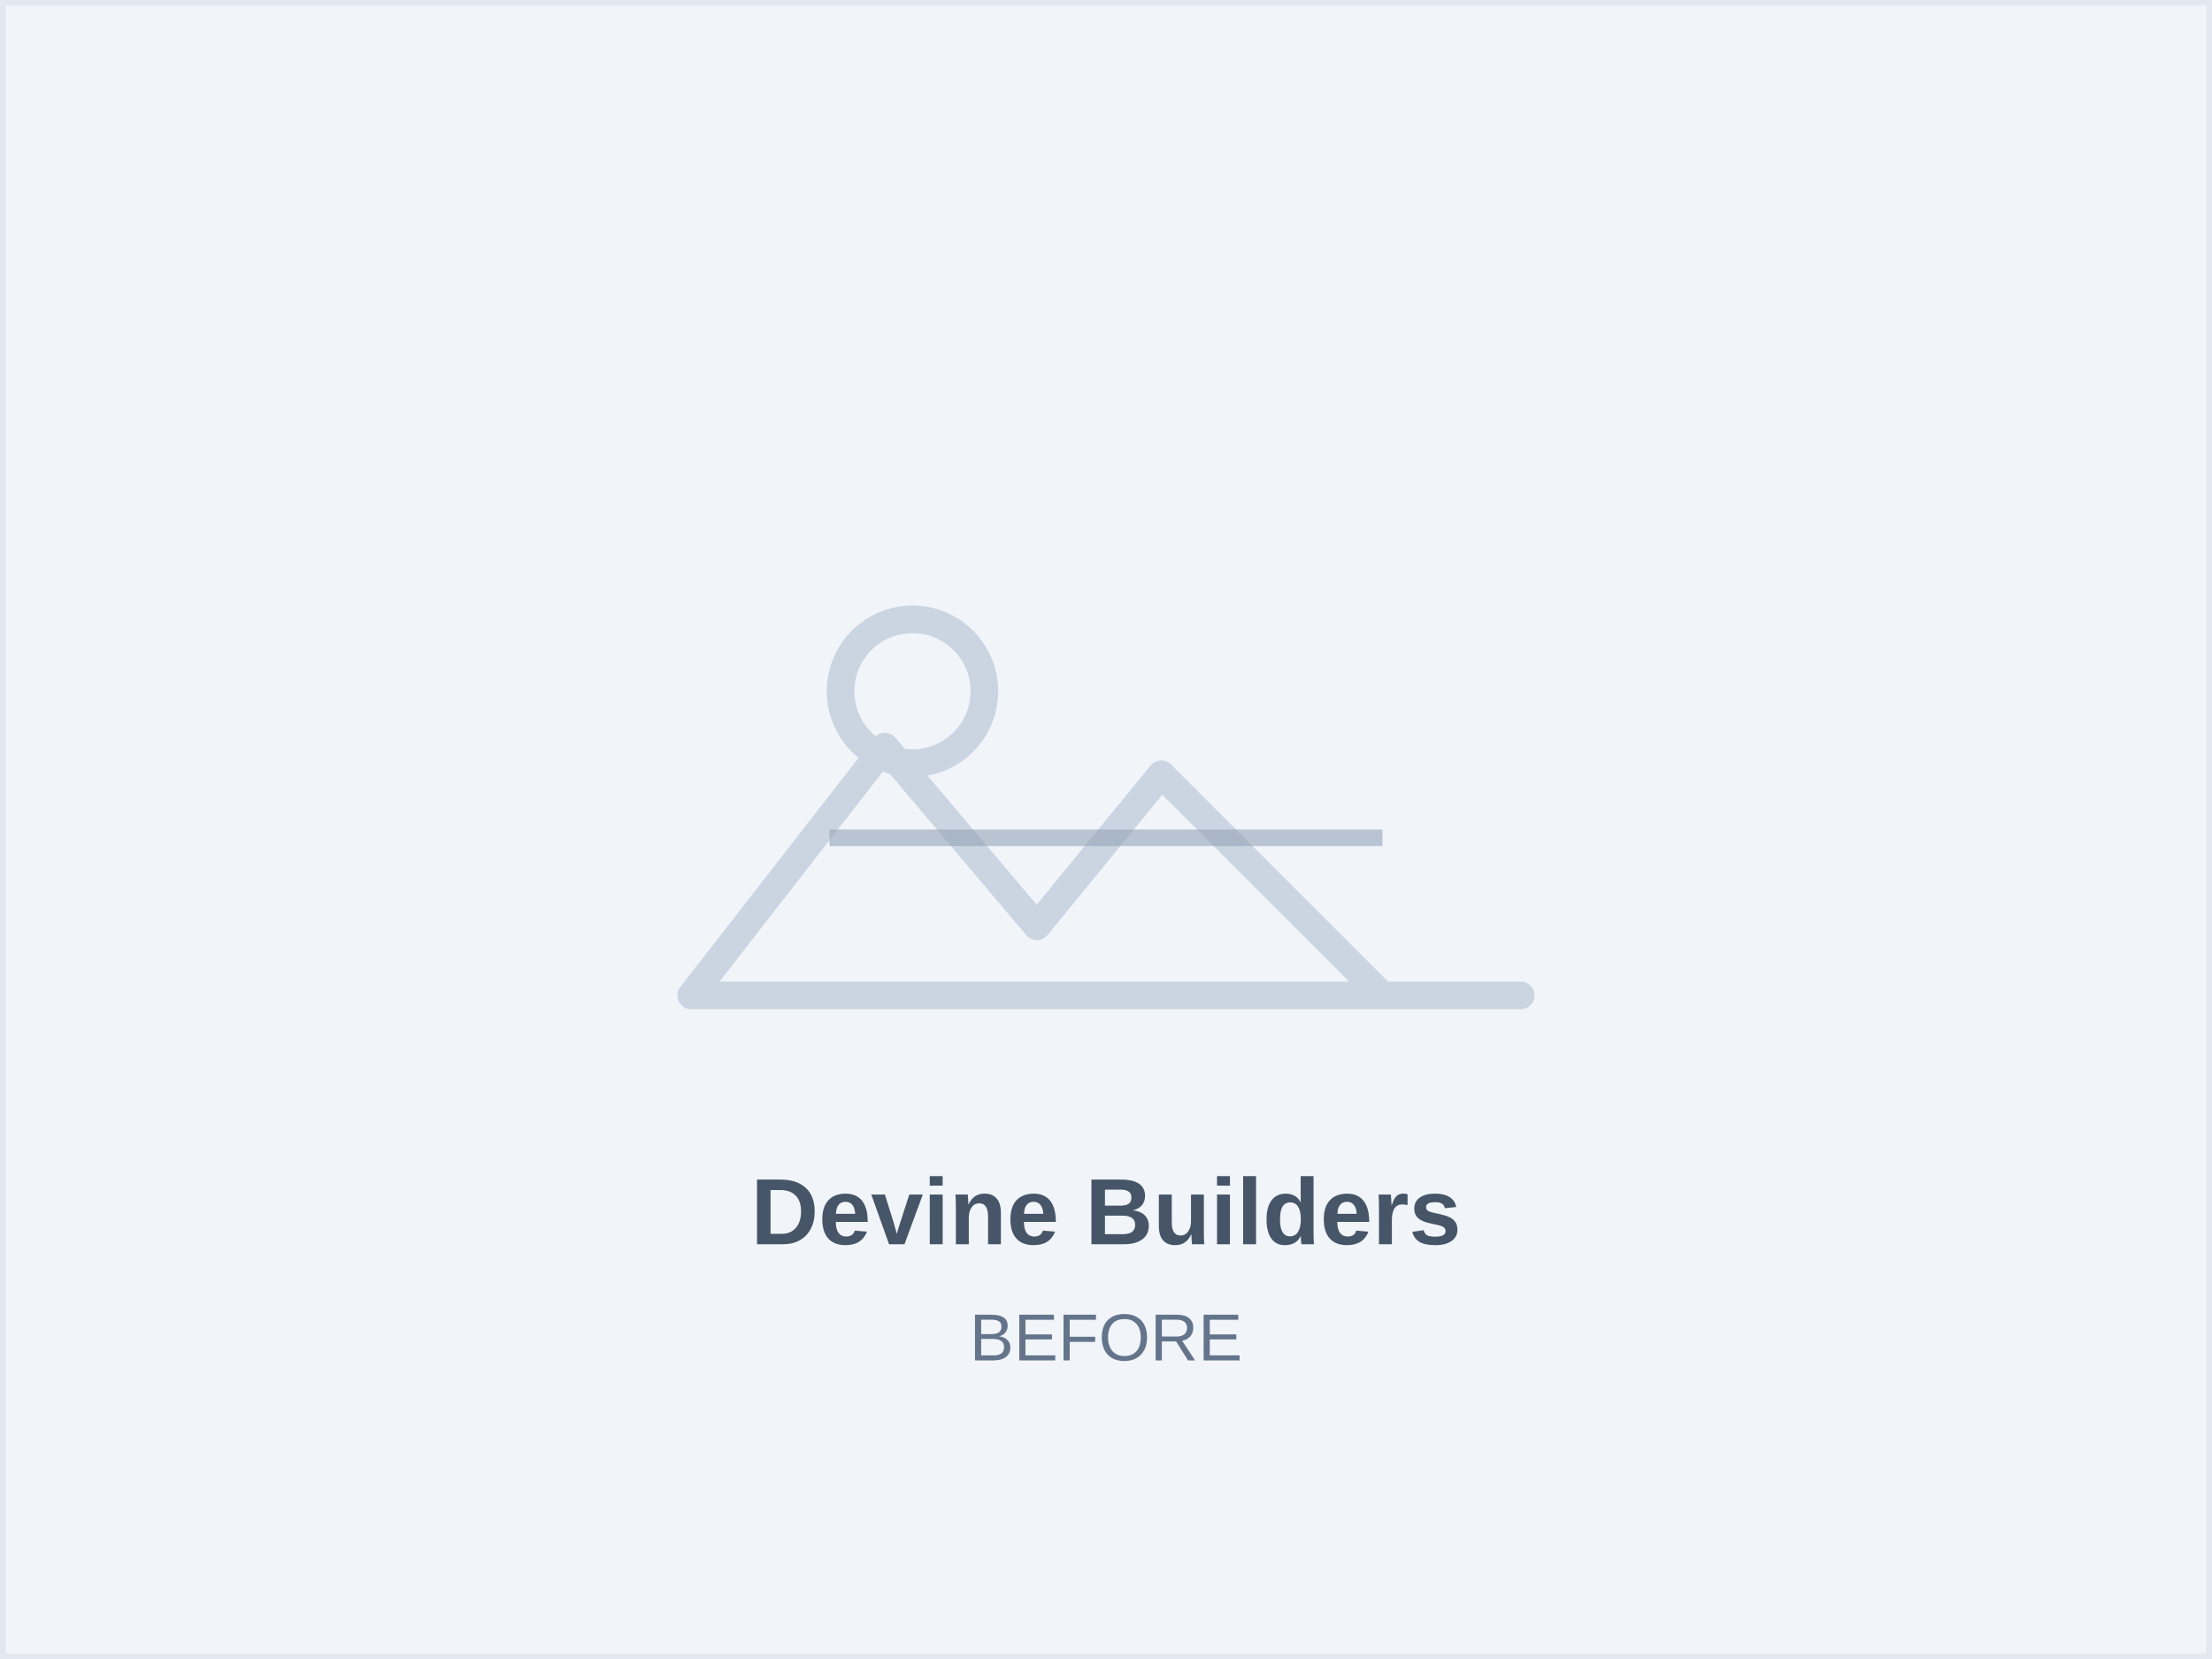
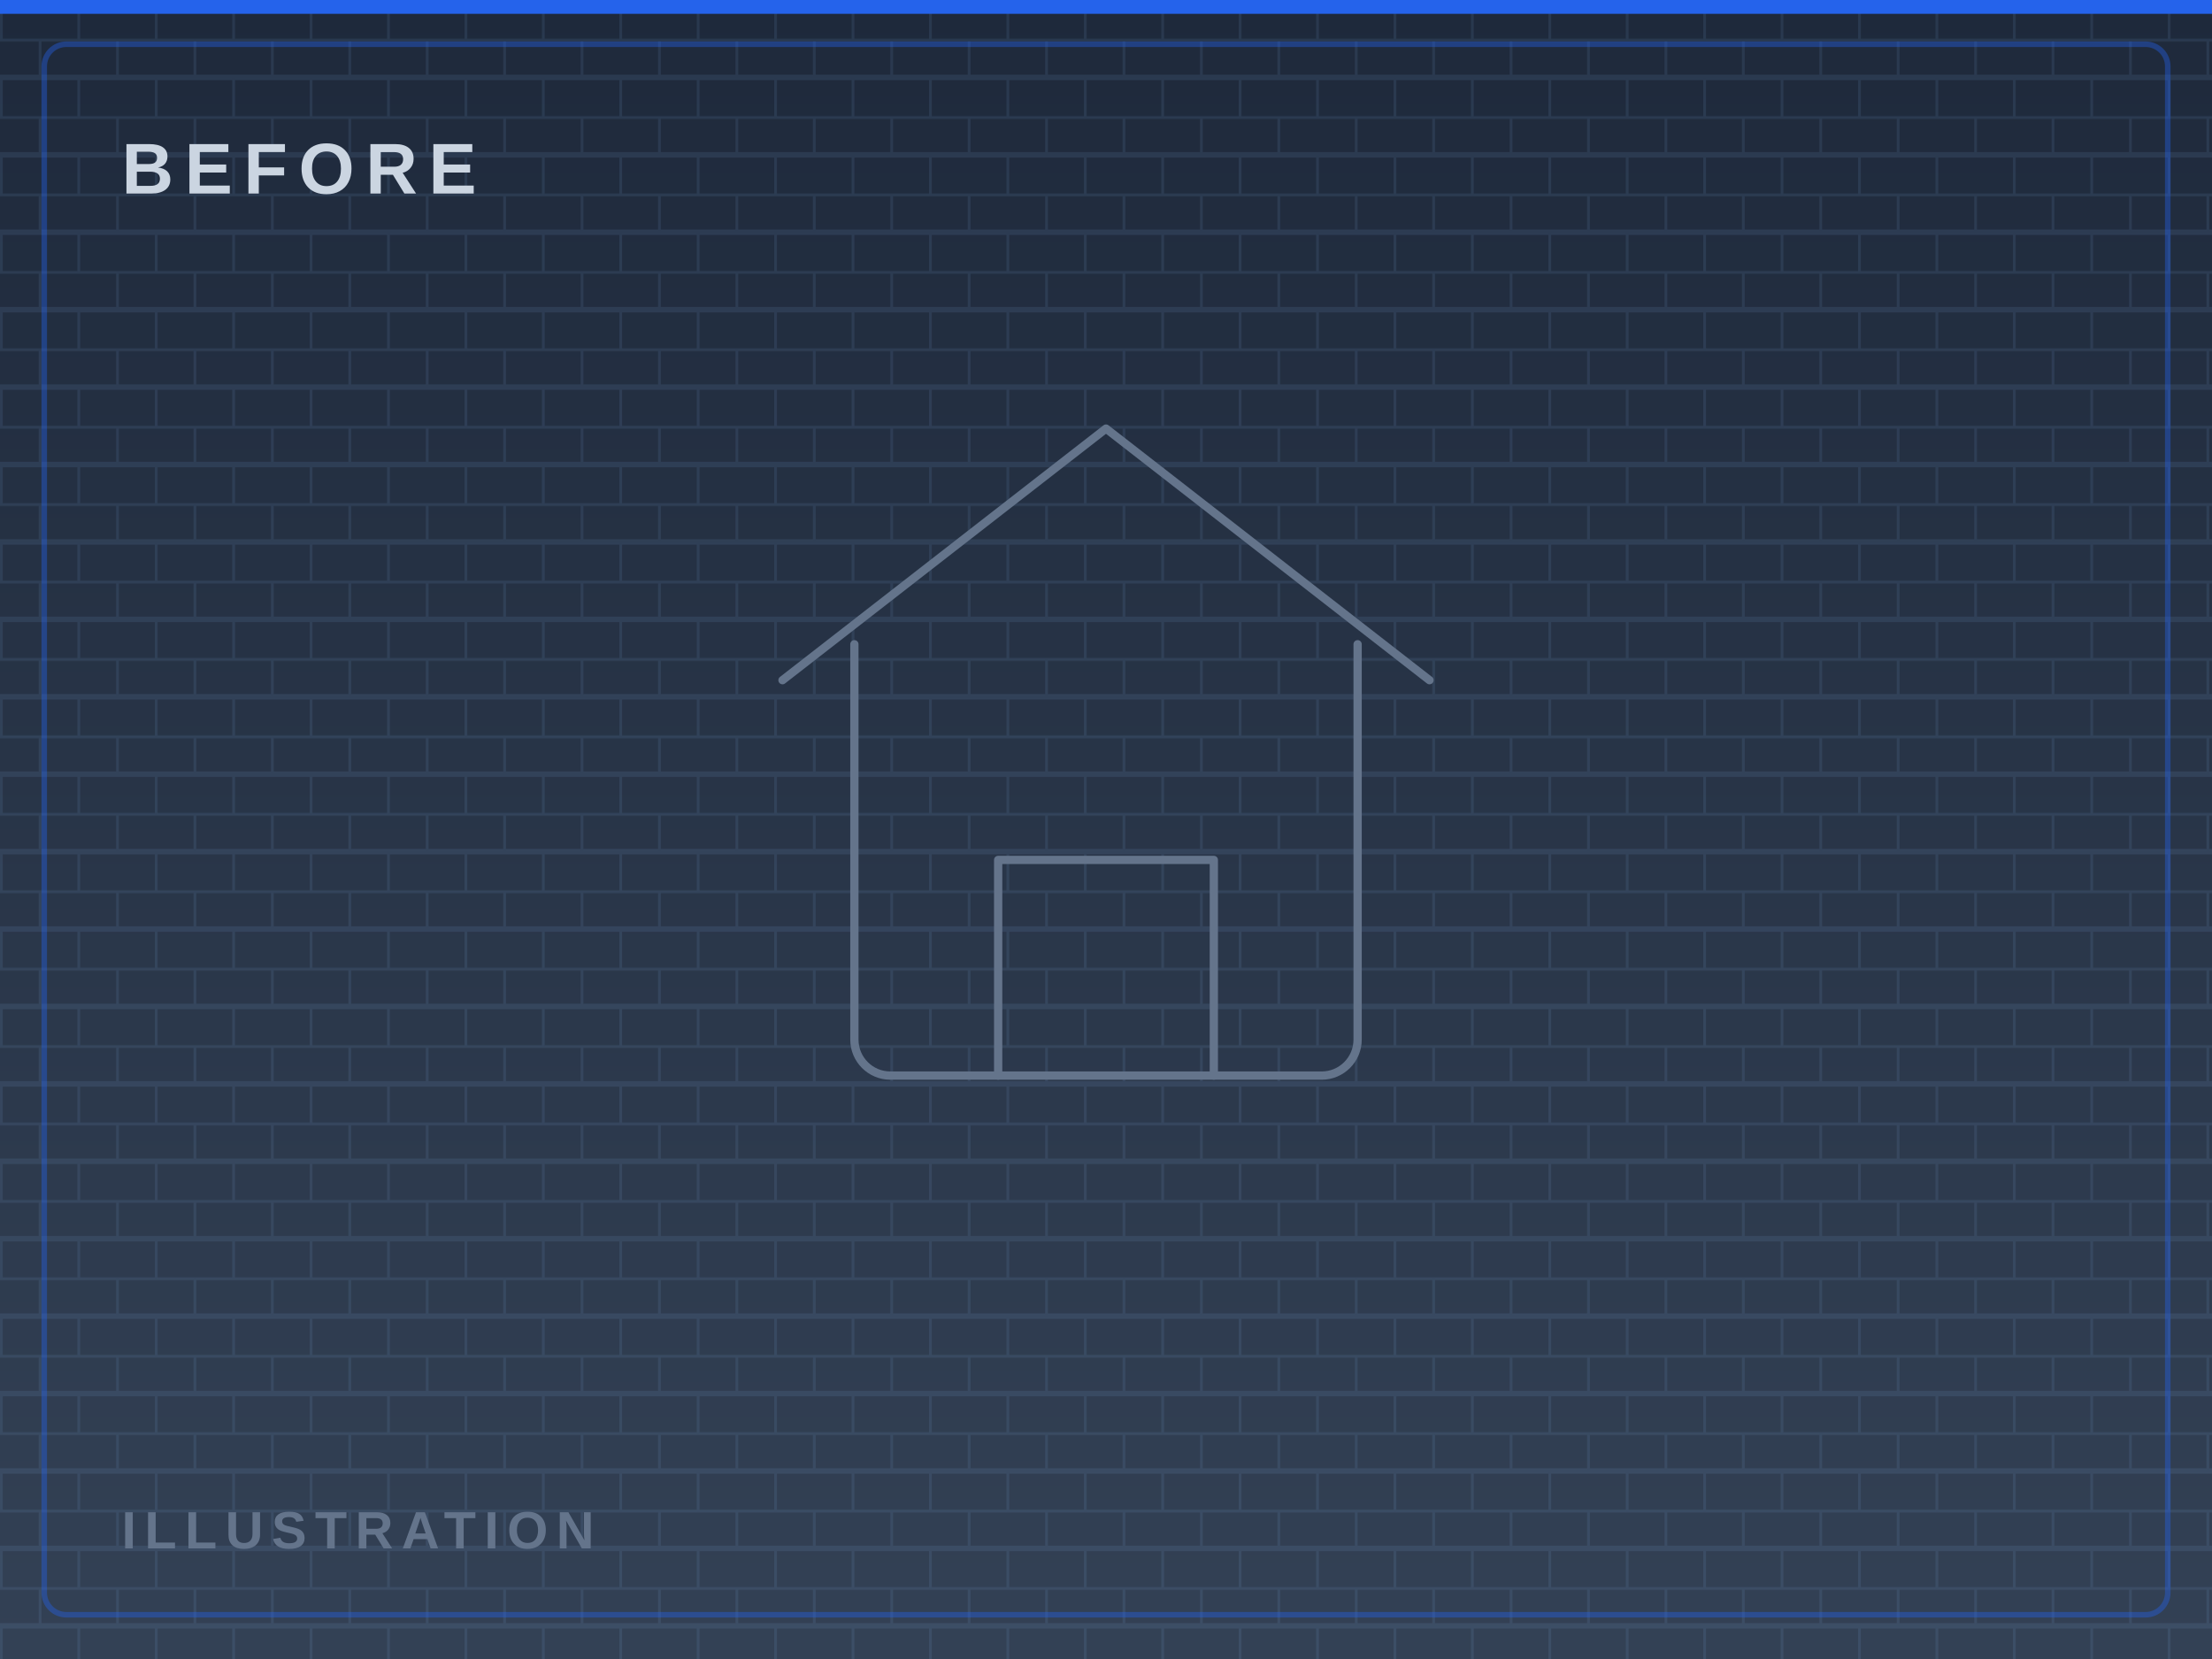
- <svg xmlns="http://www.w3.org/2000/svg" viewBox="0 0 800 600" role="img" aria-label="Devine Builders before-renovation placeholder">
-   <rect width="800" height="600" fill="#f1f5f9" />
-   <rect x="1" y="1" width="798" height="598" fill="none" stroke="#e2e8f0" stroke-width="2" />
-   <g fill="none" stroke="#cbd5e1" stroke-width="10" stroke-linejoin="round" stroke-linecap="round">
-     <path d="M250 360h300M250 360l70-90 55 65 45-55 80 80" />
-     <circle cx="330" cy="250" r="26" />
+ <svg xmlns="http://www.w3.org/2000/svg" viewBox="0 0 800 600" role="img" aria-label="Before illustration">
+   <defs>
+     <linearGradient id="bp" x1="0" y1="0" x2="0" y2="1">
+       <stop offset="0" stop-color="#1e293b" />
+       <stop offset="1" stop-color="#334155" />
+     </linearGradient>
+     <pattern id="g" width="56" height="28" patternUnits="userSpaceOnUse">
+       <path d="M0 .5h56M0 14.5h56M0 27.5h56M.5 0v14M28.5 0v14M14.5 14v14M42.5 14v14" fill="none" stroke="#93c5fd" stroke-opacity="0.10" stroke-width="1" />
+     </pattern>
+   </defs>
+   <rect width="800" height="600" fill="url(#bp)" />
+   <rect width="800" height="600" fill="url(#g)" />
+   <rect x="0" y="0" width="800" height="5" fill="#2563eb" />
+   <rect x="16" y="16" width="768" height="568" rx="8" fill="none" stroke="#2563eb" stroke-opacity="0.40" stroke-width="2" />
+   <g transform="translate(400 272) scale(13) translate(-12 -12)" fill="none" stroke="#64748b" stroke-width="0.23" stroke-linecap="round" stroke-linejoin="round">
+     <path d="m3 10 9-7 9 7" />
+     <path d="M5 9v11a1 1 0 0 0 1 1h12a1 1 0 0 0 1-1V9" />
+     <path d="M9 21v-6h6v6" />
  </g>
-   <rect x="300" y="300" width="200" height="6" fill="#94a3b8" opacity="0.6" />
-   <text x="400" y="450" text-anchor="middle" font-family="system-ui,Segoe UI,Arial,sans-serif" font-size="34" font-weight="700" fill="#475569">Devine Builders</text>
-   <text x="400" y="492" text-anchor="middle" font-family="system-ui,Segoe UI,Arial,sans-serif" font-size="24" fill="#64748b">BEFORE</text>
+   <text x="44" y="70" fill="#cbd5e1" font-family="system-ui,Segoe UI,Arial,sans-serif" font-size="26" font-weight="700" letter-spacing="4">BEFORE</text>
+   <text x="44" y="560" fill="#64748b" font-family="system-ui,Segoe UI,Arial,sans-serif" font-size="19" font-weight="600" letter-spacing="3">ILLUSTRATION</text>
</svg>
